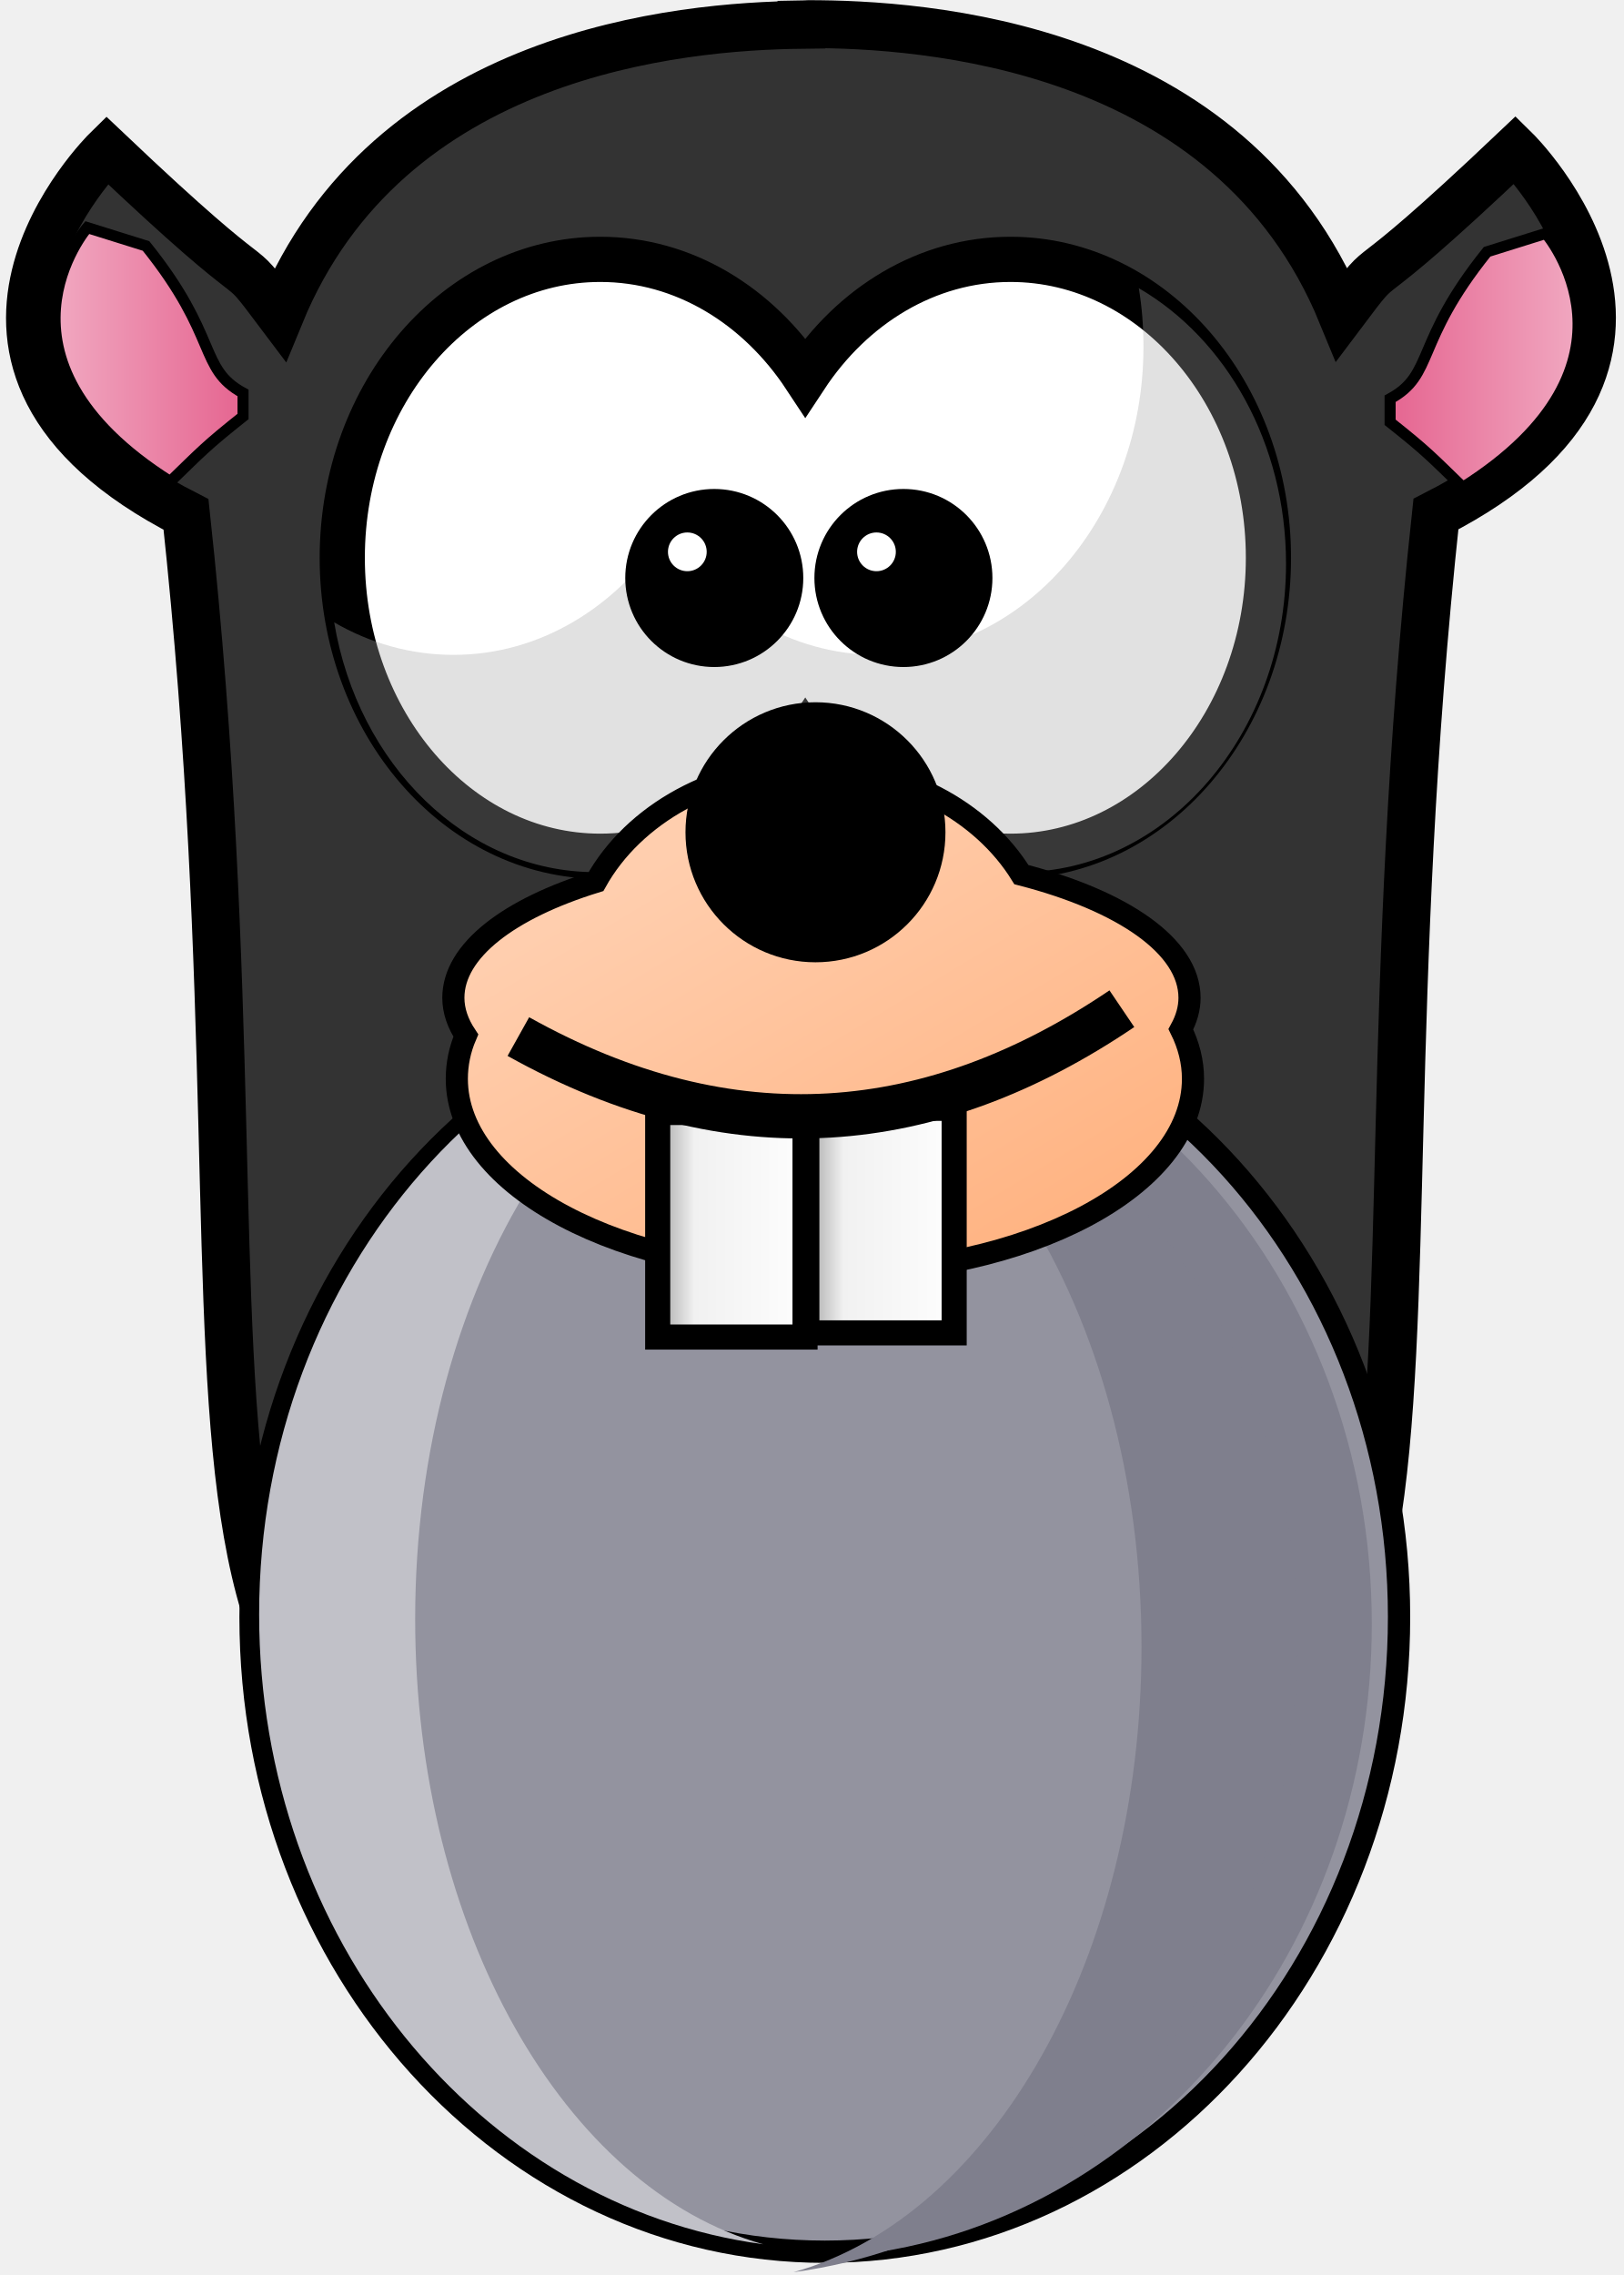
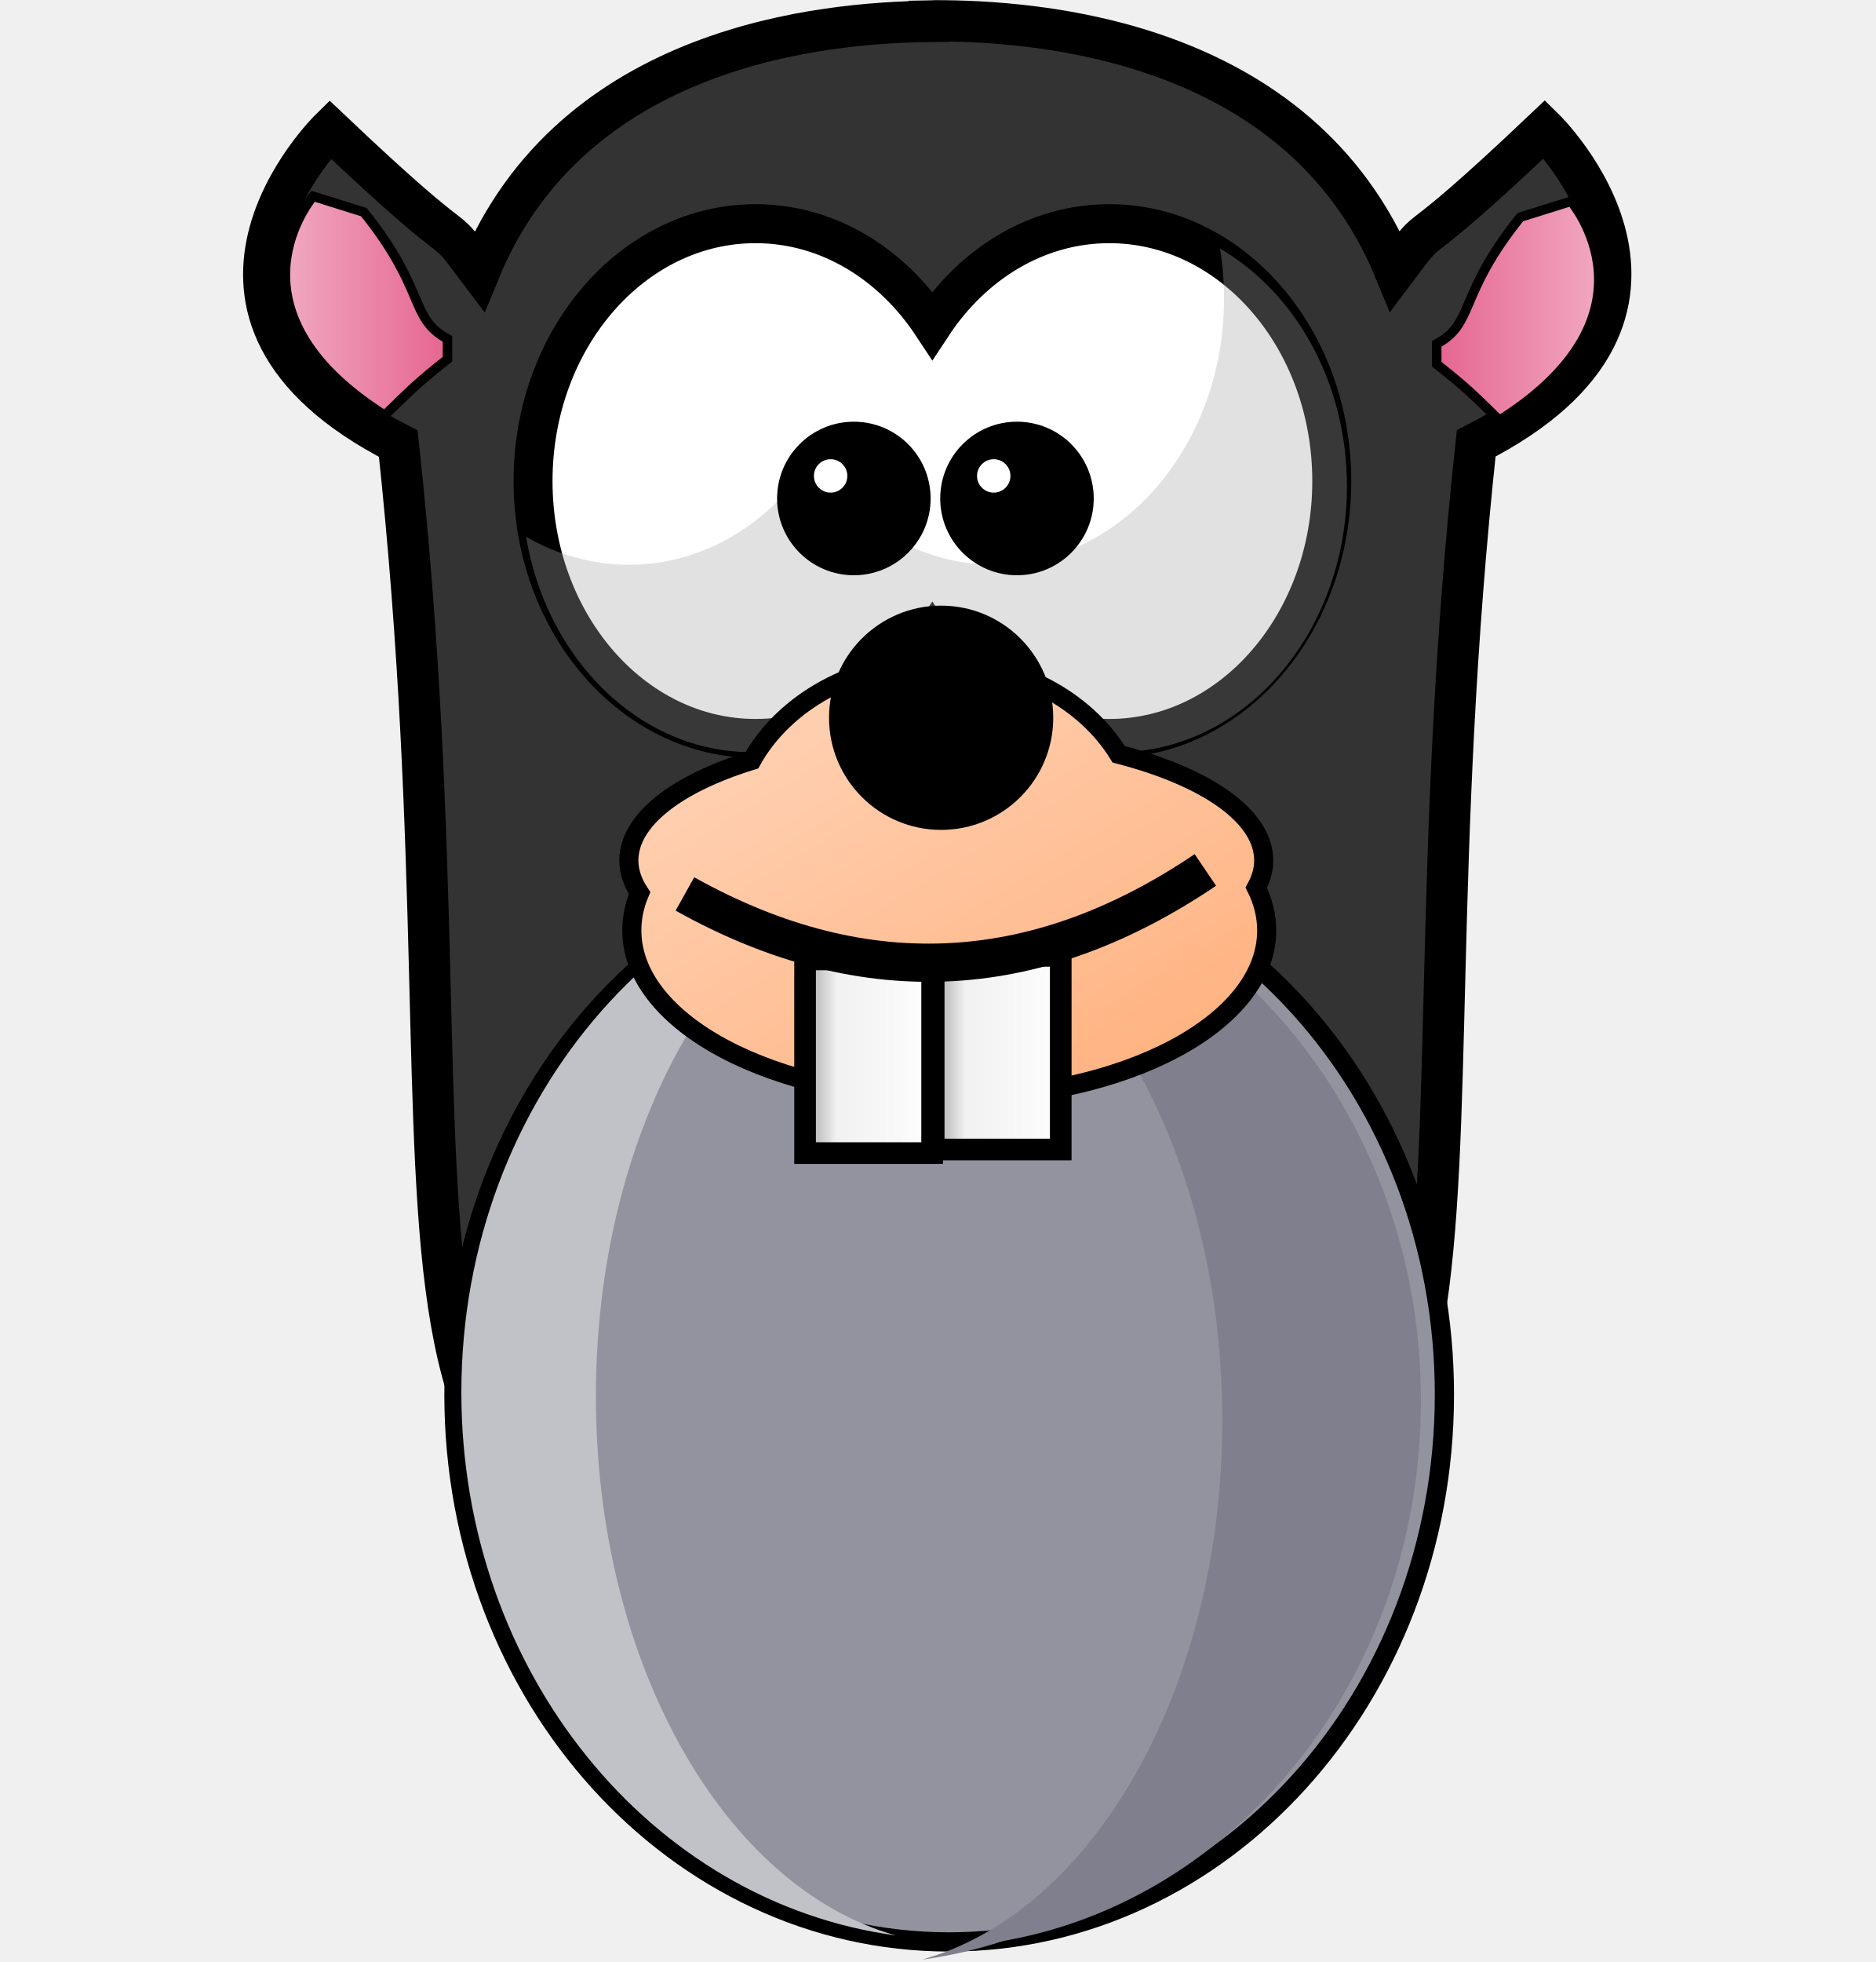
- <svg xmlns="http://www.w3.org/2000/svg" width="197px" height="276px" viewBox="0 0 197 276" version="1.1">
+ <svg xmlns="http://www.w3.org/2000/svg" width="197px" height="206px" viewBox="0 0 197 276" version="1.1">
  <defs>
    <linearGradient x1="-2.912%" y1="1913.752%" x2="102.931%" y2="1913.752%" id="linearGradient-1">
      <stop stop-color="#F1AAC2" offset="0%" />
      <stop stop-color="#E5638F" offset="100%" />
    </linearGradient>
    <linearGradient x1="102.912%" y1="1911.469%" x2="-2.931%" y2="1911.469%" id="linearGradient-2">
      <stop stop-color="#F1AAC2" offset="0%" />
      <stop stop-color="#E5638F" offset="100%" />
    </linearGradient>
    <linearGradient x1="27.36%" y1="18.787%" x2="90.184%" y2="90.34%" id="linearGradient-3">
      <stop stop-color="#FFCEAE" offset="0%" />
      <stop stop-color="#FFB280" offset="100%" />
    </linearGradient>
    <linearGradient x1="-8.611%" y1="1770.326%" x2="108.556%" y2="1770.326%" id="linearGradient-4">
      <stop stop-color="#8A8A8A" offset="0%" />
      <stop stop-color="#F1F1F1" offset="28.57%" />
      <stop stop-color="#FFFFFF" offset="100%" />
    </linearGradient>
    <linearGradient x1="-8.633%" y1="1772.183%" x2="108.534%" y2="1772.183%" id="linearGradient-5">
      <stop stop-color="#8A8A8A" offset="0%" />
      <stop stop-color="#F1F1F1" offset="28.57%" />
      <stop stop-color="#FFFFFF" offset="100%" />
    </linearGradient>
  </defs>
  <g id="Page-1" stroke="none" stroke-width="1" fill="none" fill-rule="evenodd">
    <g id="mole" transform="translate(3.32344, 2.01667)">
      <path d="M94.768,0.91 C94.524,0.91 94.194,0.948 93.929,0.952 L93.929,0.994 C79.303,1.164 43.747,4.26 30.667,36.13 C24.149,27.465 30.662,36.133 9.636,16.19 C9.636,16.19 -16.744,42.038 19.249,60.393 C31.751,176.386 6.281,220.959 80.286,219.366 C84.502,219.275 89.131,219.336 93.929,219.45 L94.055,219.45 L96.238,219.492 L96.238,219.408 C101.04,219.294 105.661,219.233 109.881,219.324 C183.886,220.917 158.415,176.344 170.917,60.351 C206.91,41.996 180.53,16.148 180.53,16.148 C159.505,36.091 166.018,27.423 159.499,36.088 C145.978,3.142 108.372,0.91 94.768,0.91 L94.768,0.91 Z" id="Shape" stroke="#000000" stroke-width="5.81" fill="#333333" />
      <path d="M166.444,194.155 C166.444,236.683 135.246,271.16 96.762,271.16 C58.277,271.16 27.079,236.683 27.079,194.155 C27.079,151.626 58.277,117.15 96.762,117.15 C135.246,117.15 166.444,151.626 166.444,194.155 L166.444,194.155 Z" id="Shape" stroke="#000000" stroke-width="2.705" fill="#93939F" />
      <path d="M95.721,118.044 C133.148,119.375 163.138,153.306 163.138,194.99 C163.138,234.332 136.442,266.748 101.976,271.391 C126.024,264.677 144.206,233.273 144.206,195.536 C144.206,154.583 122.802,121.078 95.721,118.506 L95.721,118.044 L95.721,118.044 Z" id="Shape" fill="#7F7F8D" />
      <path d="M95.54,116.904 C58.112,118.235 28.122,152.166 28.122,193.851 C28.122,233.193 54.819,265.609 89.285,270.252 C65.237,263.538 47.055,232.133 47.055,194.396 C47.055,153.443 68.458,119.939 95.54,117.366 L95.54,116.904 L95.54,116.904 Z" id="Shape" fill="#C1C1C8" />
      <path d="M69.513,29.448 C52.237,29.448 38.208,45.668 38.208,65.656 C38.208,85.645 52.237,101.863 69.513,101.863 C79.665,101.863 88.672,96.256 94.391,87.58 C100.108,96.262 109.137,101.863 119.295,101.863 C136.564,101.863 150.595,85.641 150.595,65.656 C150.595,45.672 136.564,29.448 119.295,29.448 C109.139,29.448 100.108,35.053 94.391,43.733 C88.672,35.059 79.663,29.448 69.513,29.448 L69.513,29.448 Z" id="Shape" stroke="#000000" stroke-width="5.484" fill="#FFFFFF" />
      <path d="M134.866,32.948 C135.248,35.246 135.43,37.632 135.43,40.058 C135.43,60.699 120.966,77.431 103.129,77.431 C92.638,77.431 83.281,71.657 77.376,62.69 C71.469,71.651 62.194,77.431 51.709,77.431 C46.508,77.431 41.584,76.015 37.228,73.486 C40.101,90.733 53.223,103.792 68.965,103.792 C79.45,103.792 88.768,97.968 94.675,89.007 C100.58,97.974 109.894,103.792 120.385,103.792 C138.221,103.792 152.729,87.016 152.729,66.376 C152.729,51.75 145.45,39.094 134.866,32.948 L134.866,32.948 Z" id="Shape" opacity="0.337" fill="#A5A5A5" />
      <g id="Group" transform="translate(73.93069, 58.41144)">
        <path d="M18.482,9.695 C18.482,14.699 14.422,18.757 9.418,18.757 C4.414,18.757 0.356,14.699 0.356,9.695 C0.356,4.689 4.416,0.631 9.418,0.631 C14.424,0.633 18.482,4.689 18.482,9.695 L18.482,9.695 Z" id="Shape" stroke="#000000" stroke-width="3.476" fill="#000000" />
        <path d="M8.5,6.521 C8.5,7.818 7.447,8.87 6.149,8.87 C4.851,8.87 3.8,7.818 3.8,6.521 C3.8,5.223 4.851,4.17 6.149,4.17 C7.447,4.17 8.5,5.223 8.5,6.521 L8.5,6.521 Z" id="Shape" fill="#FFFFFF" />
      </g>
      <g id="Group" transform="translate(97.17081, 58.41144)">
        <path d="M18.193,9.695 C18.193,14.699 14.136,18.757 9.131,18.757 C4.125,18.757 0.068,14.699 0.068,9.695 C0.068,4.689 4.125,0.631 9.131,0.631 C14.138,0.631 18.193,4.689 18.193,9.695 L18.193,9.695 Z" id="Shape" stroke="#000000" stroke-width="3.476" fill="#000000" />
        <path d="M8.21,6.521 C8.21,7.818 7.158,8.87 5.86,8.87 C4.563,8.87 3.511,7.818 3.511,6.521 C3.511,5.223 4.563,4.17 5.86,4.17 C7.158,4.17 8.21,5.223 8.21,6.521 L8.21,6.521 Z" id="Shape" fill="#FFFFFF" />
      </g>
      <path d="M7.263,25.594 C7.263,25.594 -6.382,41.409 17.337,56.405 C21.145,52.715 21.69,52.063 26.169,48.511 L26.169,45.656 C20.743,42.697 23.248,38.826 14.398,27.824 L7.263,25.594 L7.263,25.594 Z" id="Shape" stroke="#000000" stroke-width="1.343" fill="url(#linearGradient-1)" />
      <path d="M184.264,26.297 C184.264,26.297 197.909,42.112 174.19,57.108 C170.382,53.419 169.837,52.766 165.358,49.214 L165.358,46.36 C170.785,43.4 168.28,39.529 177.129,28.528 L184.264,26.297 L184.264,26.297 Z" id="Shape" stroke="#000000" stroke-width="1.343" fill="url(#linearGradient-2)" />
      <path d="M86.708,120.297 C124.135,121.628 154.125,155.559 154.125,197.244 C154.125,236.585 127.428,269.002 92.962,273.644 C117.01,266.93 135.193,235.526 135.193,197.789 C135.193,156.836 113.789,123.331 86.708,120.759 L86.708,120.297 L86.708,120.297 Z" id="Shape" fill="#7F7F8D" />
      <path d="M95.053,91.069 C83.507,91.069 73.55,96.76 68.984,104.959 C58.453,108.211 51.689,113.314 51.689,119.038 C51.689,120.615 52.235,122.158 53.2,123.614 C52.475,125.303 52.109,127.062 52.109,128.867 C52.109,141.91 72.108,152.477 96.774,152.477 C121.44,152.477 141.439,141.91 141.439,128.867 C141.439,126.791 140.921,124.774 139.97,122.856 C140.639,121.63 141.019,120.344 141.019,119.038 C141.019,112.77 132.898,107.26 120.618,104.092 C115.85,96.358 106.19,91.069 95.053,91.069 L95.053,91.069 Z" id="Shape" stroke="#000000" stroke-width="2.687" fill="url(#linearGradient-3)" />
      <path d="M111.403,98.953 C111.403,107.664 104.341,114.726 95.63,114.726 C86.919,114.726 79.857,107.664 79.857,98.953 C79.857,90.242 86.919,83.18 95.63,83.18 C104.341,83.18 111.403,90.242 111.403,98.953 L111.403,98.953 Z" id="Shape" fill="#000000" />
      <path d="M76.485,132.95 L94.363,132.95 L94.363,160.193 L76.485,160.193 L76.485,132.95 Z" id="Shape" stroke="#000000" stroke-width="3.045" fill="url(#linearGradient-4)" />
      <path d="M94.581,132.444 L112.459,132.444 L112.459,159.687 L94.581,159.687 L94.581,132.444 Z" id="Shape" stroke="#000000" stroke-width="3.045" fill="url(#linearGradient-5)" />
      <path d="M59.578,123.739 C85.551,138.236 109.84,135.896 132.809,120.359" id="Shape" stroke="#000000" stroke-width="5.373" />
    </g>
  </g>
</svg>
